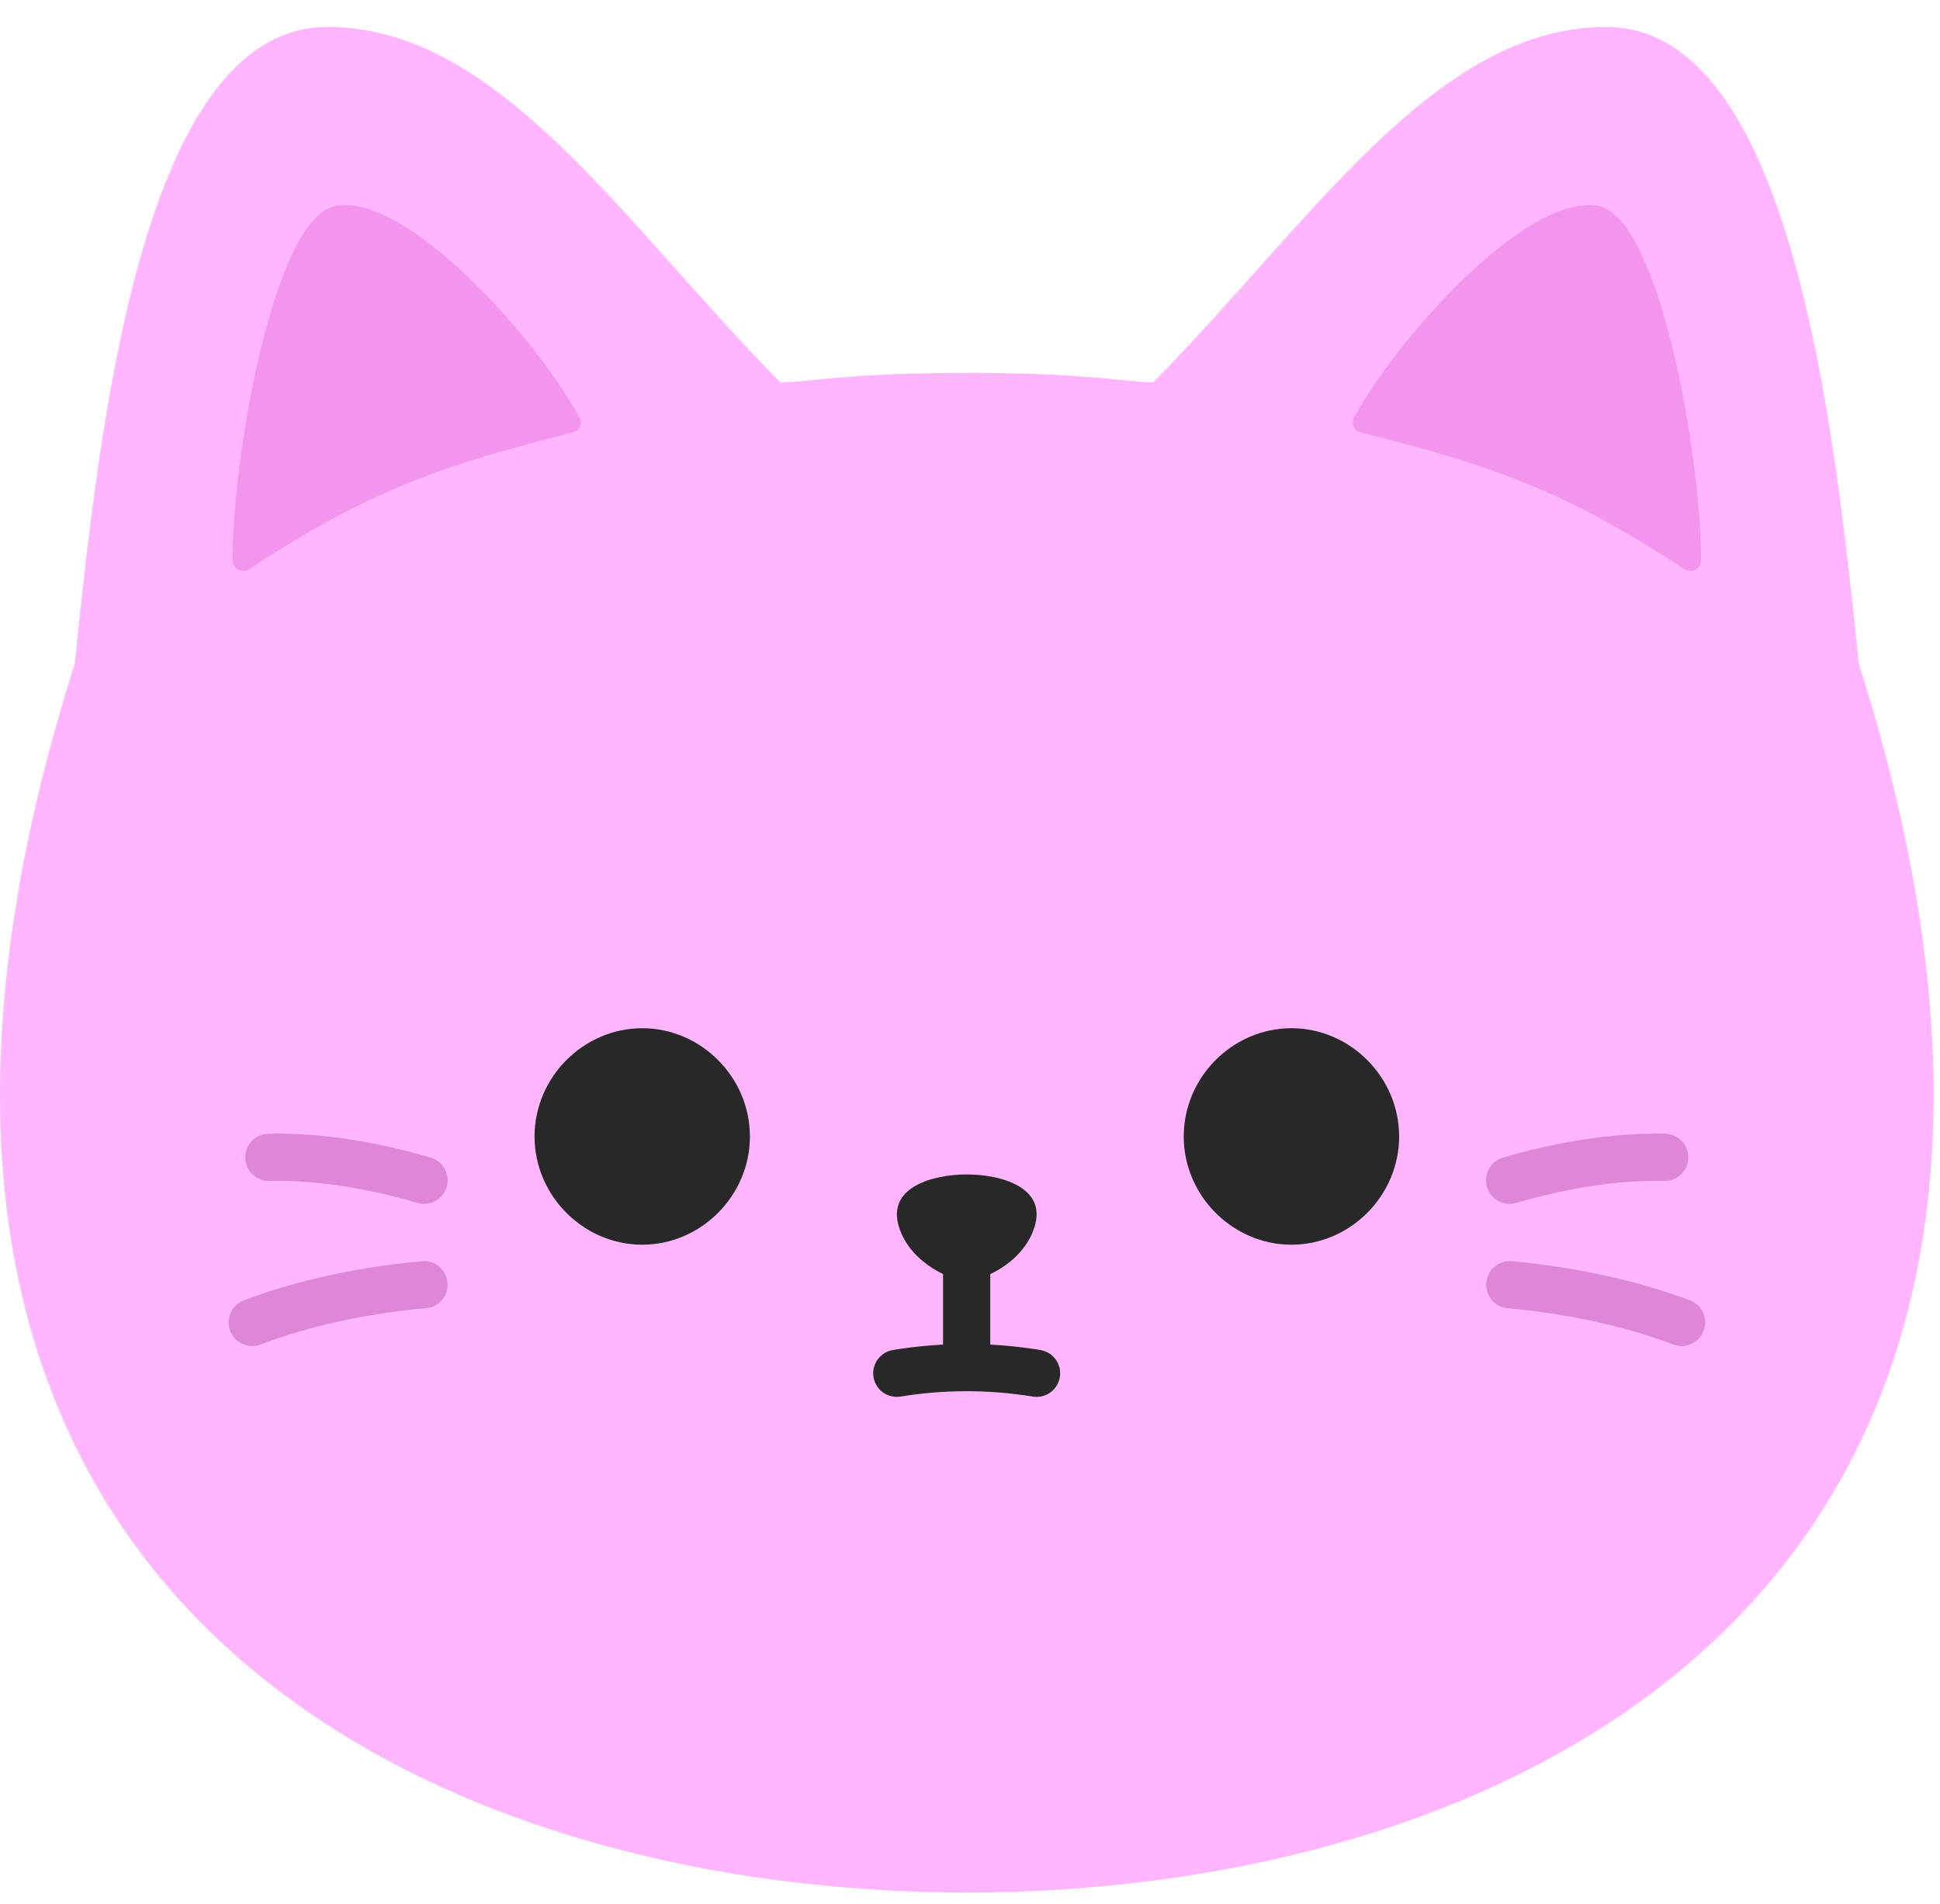
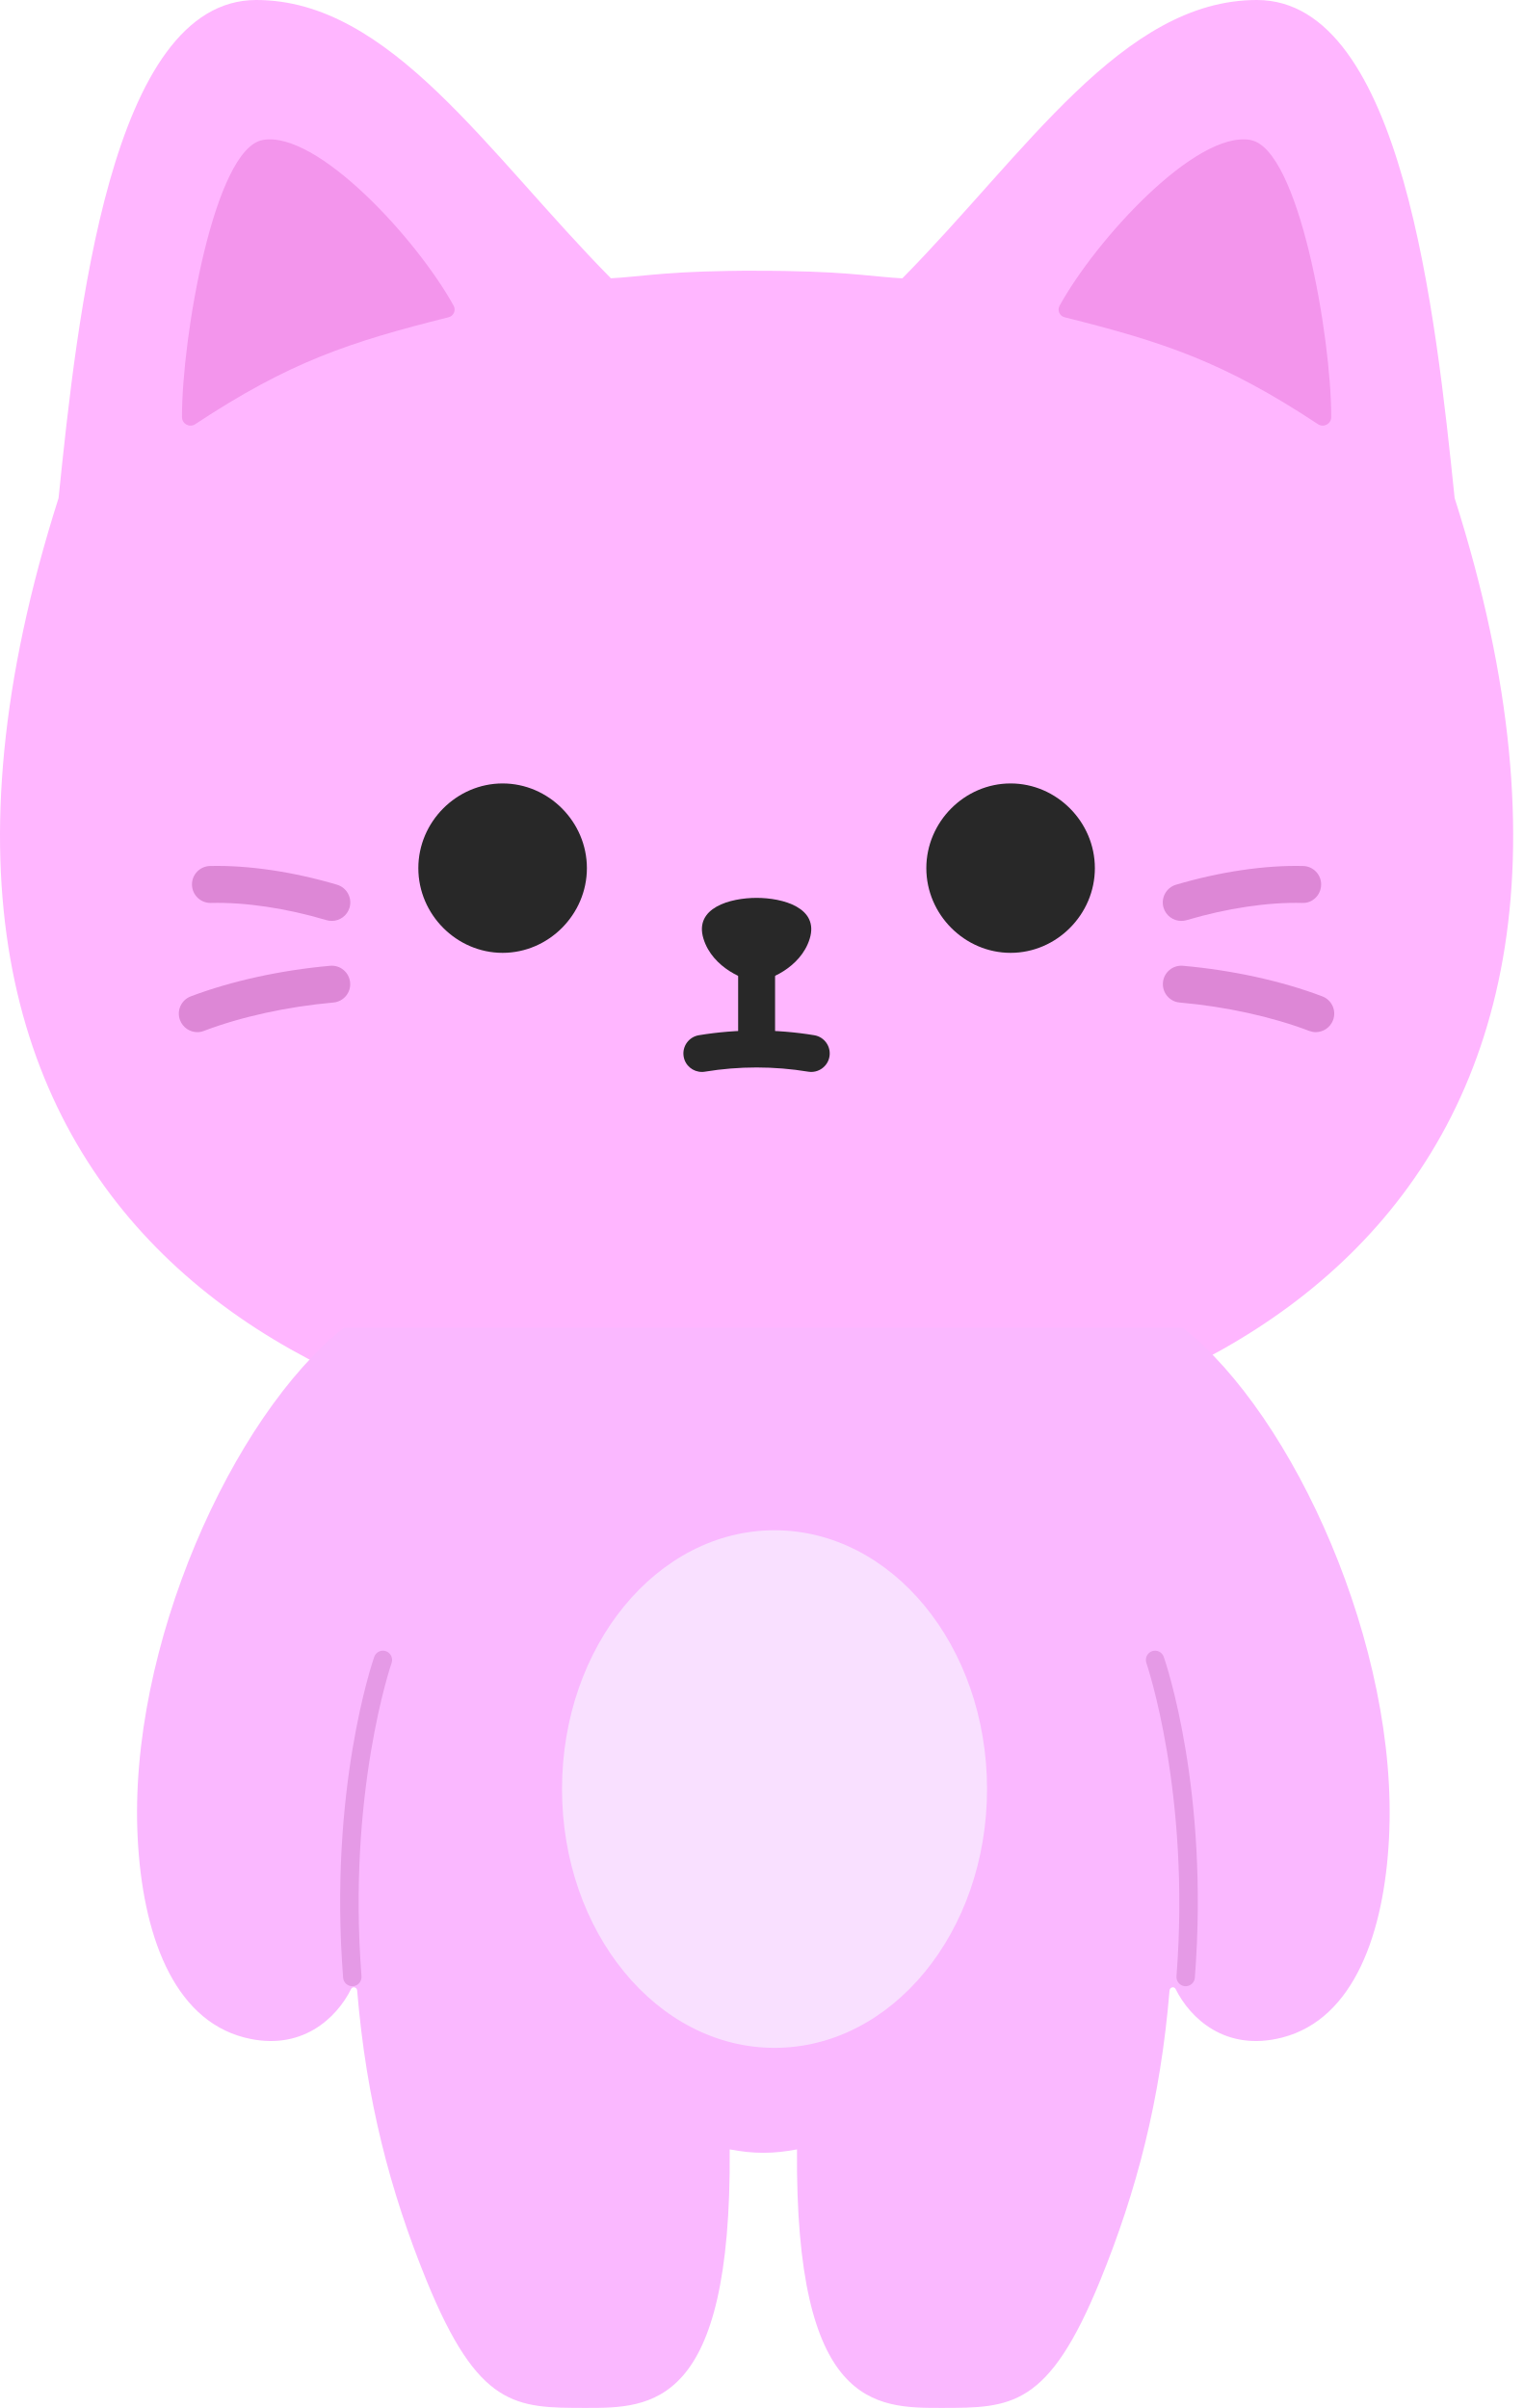
- <svg xmlns="http://www.w3.org/2000/svg" width="54" height="53" viewBox="0 0 54 53" fill="none">
-   <path d="M26.911 10.382C27.29 10.382 27.634 10.384 27.951 10.391C29.204 10.41 30.016 10.469 30.647 10.526C31.209 10.577 31.63 10.627 32.094 10.651C36.489 6.199 39.935 0.75 44.709 0.75C49.898 0.75 51.072 12.011 51.74 18.472C60.059 44.636 41.753 52.687 26.911 52.687C12.069 52.687 -6.235 44.636 2.082 18.472C2.752 12.011 3.926 0.75 9.115 0.75C13.889 0.75 17.335 6.199 21.728 10.653C22.192 10.629 22.613 10.579 23.175 10.528C23.808 10.472 24.62 10.412 25.871 10.393C26.186 10.386 26.532 10.384 26.911 10.384V10.382Z" fill="#FFB6FF" />
-   <path d="M9.343 5.732C7.622 6.039 6.466 12.755 6.473 15.587C6.473 15.832 6.74 15.977 6.941 15.843C10.291 13.632 12.398 12.928 15.959 12.037C16.134 11.993 16.223 11.792 16.136 11.63C14.842 9.28 11.29 5.386 9.343 5.73V5.732Z" fill="#F395EC" />
-   <path d="M44.479 5.732C46.2 6.039 47.356 12.755 47.349 15.587C47.349 15.832 47.082 15.977 46.881 15.843C43.531 13.632 41.424 12.928 37.864 12.037C37.688 11.993 37.599 11.792 37.686 11.63C38.98 9.28 42.532 5.386 44.479 5.73V5.732Z" fill="#F395EC" />
-   <path d="M17.877 34.652C19.512 34.652 20.874 33.288 20.874 31.639C20.874 29.989 19.512 28.625 17.877 28.625C16.241 28.625 14.879 29.989 14.879 31.639C14.879 33.288 16.241 34.652 17.877 34.652Z" fill="#282828" />
-   <path d="M35.947 34.652C34.311 34.652 32.949 33.288 32.949 31.639C32.949 29.989 34.311 28.625 35.947 28.625C37.583 28.625 38.945 29.989 38.945 31.639C38.945 33.288 37.583 34.652 35.947 34.652Z" fill="#282828" />
-   <path d="M26.91 32.696C25.979 32.696 24.681 33.044 25.02 34.148C25.342 35.201 26.542 35.663 26.91 35.663C27.278 35.663 28.478 35.201 28.799 34.148C29.139 33.042 27.84 32.696 26.91 32.696Z" fill="#282828" />
-   <path d="M26.907 38.215C26.543 38.215 26.25 37.921 26.25 37.558V34.791C26.25 34.428 26.543 34.135 26.907 34.135C27.27 34.135 27.564 34.428 27.564 34.791V37.558C27.564 37.921 27.27 38.215 26.907 38.215Z" fill="#282828" />
-   <path d="M28.853 38.889C28.818 38.889 28.78 38.887 28.745 38.88C27.539 38.681 26.276 38.681 25.069 38.88C24.712 38.939 24.373 38.696 24.314 38.339C24.254 37.982 24.497 37.643 24.854 37.584C26.201 37.36 27.611 37.36 28.96 37.584C29.317 37.643 29.56 37.98 29.501 38.339C29.448 38.661 29.17 38.889 28.853 38.889Z" fill="#282828" />
-   <path d="M7.022 37.473C6.757 37.473 6.507 37.311 6.406 37.048C6.277 36.708 6.448 36.33 6.787 36.2C8.228 35.653 9.989 35.267 11.745 35.112C12.104 35.079 12.426 35.346 12.457 35.708C12.487 36.069 12.222 36.389 11.861 36.419C10.221 36.564 8.585 36.923 7.254 37.429C7.177 37.457 7.098 37.473 7.022 37.473Z" fill="#DD87D6" />
-   <path d="M11.801 33.515C11.74 33.515 11.676 33.507 11.615 33.489C10.183 33.064 8.722 32.845 7.501 32.876C7.137 32.893 6.837 32.598 6.828 32.234C6.82 31.871 7.106 31.571 7.47 31.562C8.825 31.529 10.428 31.765 11.989 32.228C12.338 32.331 12.537 32.696 12.434 33.044C12.349 33.329 12.088 33.515 11.803 33.515H11.801Z" fill="#DD87D6" />
-   <path d="M46.805 37.473C46.728 37.473 46.649 37.46 46.573 37.429C45.241 36.923 43.606 36.566 41.965 36.42C41.604 36.387 41.337 36.069 41.37 35.708C41.403 35.346 41.72 35.079 42.082 35.112C43.838 35.268 45.598 35.655 47.039 36.201C47.379 36.33 47.549 36.709 47.42 37.048C47.319 37.311 47.072 37.473 46.805 37.473Z" fill="#DD87D6" />
-   <path d="M42.021 33.516C41.739 33.516 41.476 33.332 41.39 33.045C41.288 32.697 41.487 32.331 41.835 32.228C43.394 31.766 44.997 31.529 46.352 31.562C46.716 31.571 47.003 31.871 46.994 32.234C46.985 32.591 46.694 32.876 46.337 32.876C46.333 32.876 46.326 32.876 46.322 32.876C45.098 32.846 43.639 33.065 42.207 33.489C42.146 33.507 42.082 33.516 42.021 33.516Z" fill="#DD87D6" />
+ <svg xmlns="http://www.w3.org/2000/svg" width="74" height="117" viewBox="0 0 74 117" fill="none">
+   <path d="M36.757 13.153C36.239 13.153 35.77 13.156 35.336 13.165C33.625 13.192 32.516 13.273 31.654 13.351C30.886 13.419 30.312 13.488 29.678 13.521C23.675 7.441 18.968 0 12.448 0C5.36 0 3.757 15.378 2.845 24.201C-8.517 59.931 16.485 70.925 36.757 70.925C57.028 70.925 82.027 59.931 70.668 24.201C69.753 15.378 68.15 0 61.062 0C54.542 0 49.835 7.441 43.836 13.524C43.202 13.491 42.627 13.422 41.859 13.354C40.994 13.276 39.885 13.195 38.177 13.168C37.746 13.159 37.274 13.156 36.757 13.156V13.153Z" fill="#FFB6FF" />
+   <path d="M60.751 6.804C63.102 7.222 64.681 16.395 64.672 20.262C64.672 20.597 64.307 20.794 64.032 20.612C59.456 17.591 56.579 16.631 51.716 15.414C51.477 15.354 51.354 15.079 51.474 14.858C53.241 11.649 58.092 6.331 60.751 6.801V6.804Z" fill="#F395EC" />
+   <path d="M12.762 6.804C10.412 7.222 8.833 16.395 8.841 20.262C8.841 20.597 9.206 20.794 9.482 20.612C14.057 17.591 16.934 16.631 21.797 15.414C22.037 15.354 22.159 15.079 22.04 14.858C20.272 11.649 15.421 6.331 12.762 6.801V6.804Z" fill="#F395EC" />
+   <path d="M49.096 46.297C46.862 46.297 45.002 44.434 45.002 42.182C45.002 39.93 46.862 38.066 49.096 38.066C51.33 38.066 53.19 39.93 53.19 42.182C53.19 44.434 51.33 46.297 49.096 46.297Z" fill="#282828" />
+   <path d="M24.417 46.297C26.651 46.297 28.512 44.434 28.512 42.182C28.512 39.93 26.651 38.066 24.417 38.066C22.183 38.066 20.323 39.93 20.323 42.182C20.323 44.434 22.183 46.297 24.417 46.297Z" fill="#282828" />
+   <path d="M36.756 43.626C38.027 43.626 39.8 44.102 39.337 45.609C38.897 47.047 37.258 47.678 36.756 47.678C36.253 47.678 34.614 47.047 34.175 45.609C33.711 44.099 35.485 43.626 36.756 43.626Z" fill="#282828" />
+   <path d="M36.757 51.163C37.254 51.163 37.654 50.762 37.654 50.265V46.488C37.654 45.992 37.254 45.591 36.757 45.591C36.261 45.591 35.86 45.992 35.86 46.488V50.265C35.86 50.762 36.261 51.163 36.757 51.163Z" fill="#282828" />
+   <path d="M34.098 52.083C34.145 52.083 34.196 52.08 34.244 52.071C35.892 51.798 37.618 51.798 39.266 52.071C39.753 52.151 40.217 51.819 40.297 51.332C40.378 50.844 40.046 50.381 39.559 50.3C37.719 49.995 35.793 49.995 33.951 50.3C33.464 50.381 33.132 50.841 33.212 51.332C33.284 51.772 33.664 52.083 34.098 52.083Z" fill="#282828" />
+   <path d="M63.92 50.15C64.282 50.15 64.623 49.928 64.76 49.569C64.937 49.106 64.704 48.588 64.24 48.412C62.272 47.664 59.868 47.138 57.469 46.926C56.979 46.881 56.539 47.246 56.497 47.739C56.455 48.233 56.817 48.669 57.311 48.711C59.551 48.908 61.785 49.399 63.603 50.09C63.708 50.129 63.815 50.15 63.92 50.15Z" fill="#DD87D6" />
+   <path d="M57.39 44.745C57.474 44.745 57.561 44.733 57.645 44.709C59.601 44.129 61.595 43.83 63.264 43.872C63.761 43.896 64.17 43.492 64.182 42.995C64.194 42.499 63.803 42.089 63.306 42.077C61.455 42.032 59.266 42.355 57.133 42.986C56.658 43.127 56.386 43.627 56.526 44.102C56.643 44.491 56.999 44.745 57.387 44.745H57.39Z" fill="#DD87D6" />
+   <path d="M9.587 50.15C9.692 50.15 9.799 50.132 9.904 50.09C11.722 49.399 13.956 48.911 16.196 48.711C16.69 48.666 17.055 48.233 17.01 47.739C16.965 47.246 16.531 46.881 16.038 46.926C13.639 47.138 11.235 47.667 9.267 48.412C8.803 48.588 8.57 49.106 8.747 49.569C8.884 49.928 9.222 50.15 9.587 50.15Z" fill="#DD87D6" />
+   <path d="M16.119 44.745C16.505 44.745 16.864 44.494 16.981 44.102C17.121 43.627 16.849 43.127 16.373 42.986C14.244 42.355 12.055 42.032 10.204 42.077C9.707 42.089 9.315 42.499 9.327 42.995C9.339 43.483 9.737 43.872 10.225 43.872C10.23 43.872 10.239 43.872 10.245 43.872C11.917 43.83 13.909 44.129 15.865 44.709C15.949 44.733 16.035 44.745 16.119 44.745Z" fill="#DD87D6" />
+   <path d="M37.084 104.6C36.501 104.6 36.066 104.543 35.45 104.435C35.545 116.996 31.64 116.999 28.439 116.996C25.049 116.993 23.24 116.996 20.712 110.783C18.956 106.468 17.795 102.051 17.351 96.711C17.336 96.549 17.126 96.501 17.055 96.645C16.356 98.051 14.639 99.712 11.874 98.999C8.362 98.093 6.926 93.877 6.69 89.331C6.201 80.03 11.317 68.774 16.706 64.51H57.463C62.852 68.774 67.968 80.033 67.479 89.331C67.243 93.877 65.804 98.093 62.295 98.999C59.53 99.712 57.812 98.051 57.114 96.645C57.043 96.501 56.833 96.549 56.818 96.711C56.374 102.051 55.216 106.465 53.457 110.783C50.929 116.996 49.12 116.993 45.73 116.996C42.529 116.996 38.621 116.996 38.719 104.435C38.103 104.543 37.671 104.6 37.084 104.6Z" fill="#FAB8FF" />
+   <path d="M37.628 99.501C31.926 99.501 27.304 93.871 27.304 86.926C27.304 79.981 31.926 74.352 37.628 74.352C43.329 74.352 47.951 79.981 47.951 86.926C47.951 93.871 43.329 99.501 37.628 99.501Z" fill="#F9E0FF" />
+   <path d="M57.603 96.506C57.836 96.506 58.03 96.326 58.047 96.091C58.755 86.994 56.63 80.763 56.537 80.505C56.457 80.27 56.2 80.147 55.967 80.228C55.735 80.309 55.612 80.568 55.693 80.802C55.714 80.865 57.847 87.126 57.155 96.022C57.137 96.272 57.319 96.488 57.567 96.506C57.579 96.506 57.591 96.506 57.603 96.506Z" fill="#E59AE6" />
+   <path d="M17.114 96.506C17.114 96.506 17.138 96.506 17.15 96.506C17.398 96.488 17.58 96.269 17.562 96.022C16.866 87.111 19 80.865 19.024 80.802C19.105 80.568 18.982 80.309 18.75 80.228C18.517 80.147 18.26 80.27 18.18 80.505C18.09 80.766 15.962 86.994 16.669 96.091C16.687 96.329 16.884 96.506 17.114 96.506Z" fill="#E59AE6" />
</svg>
